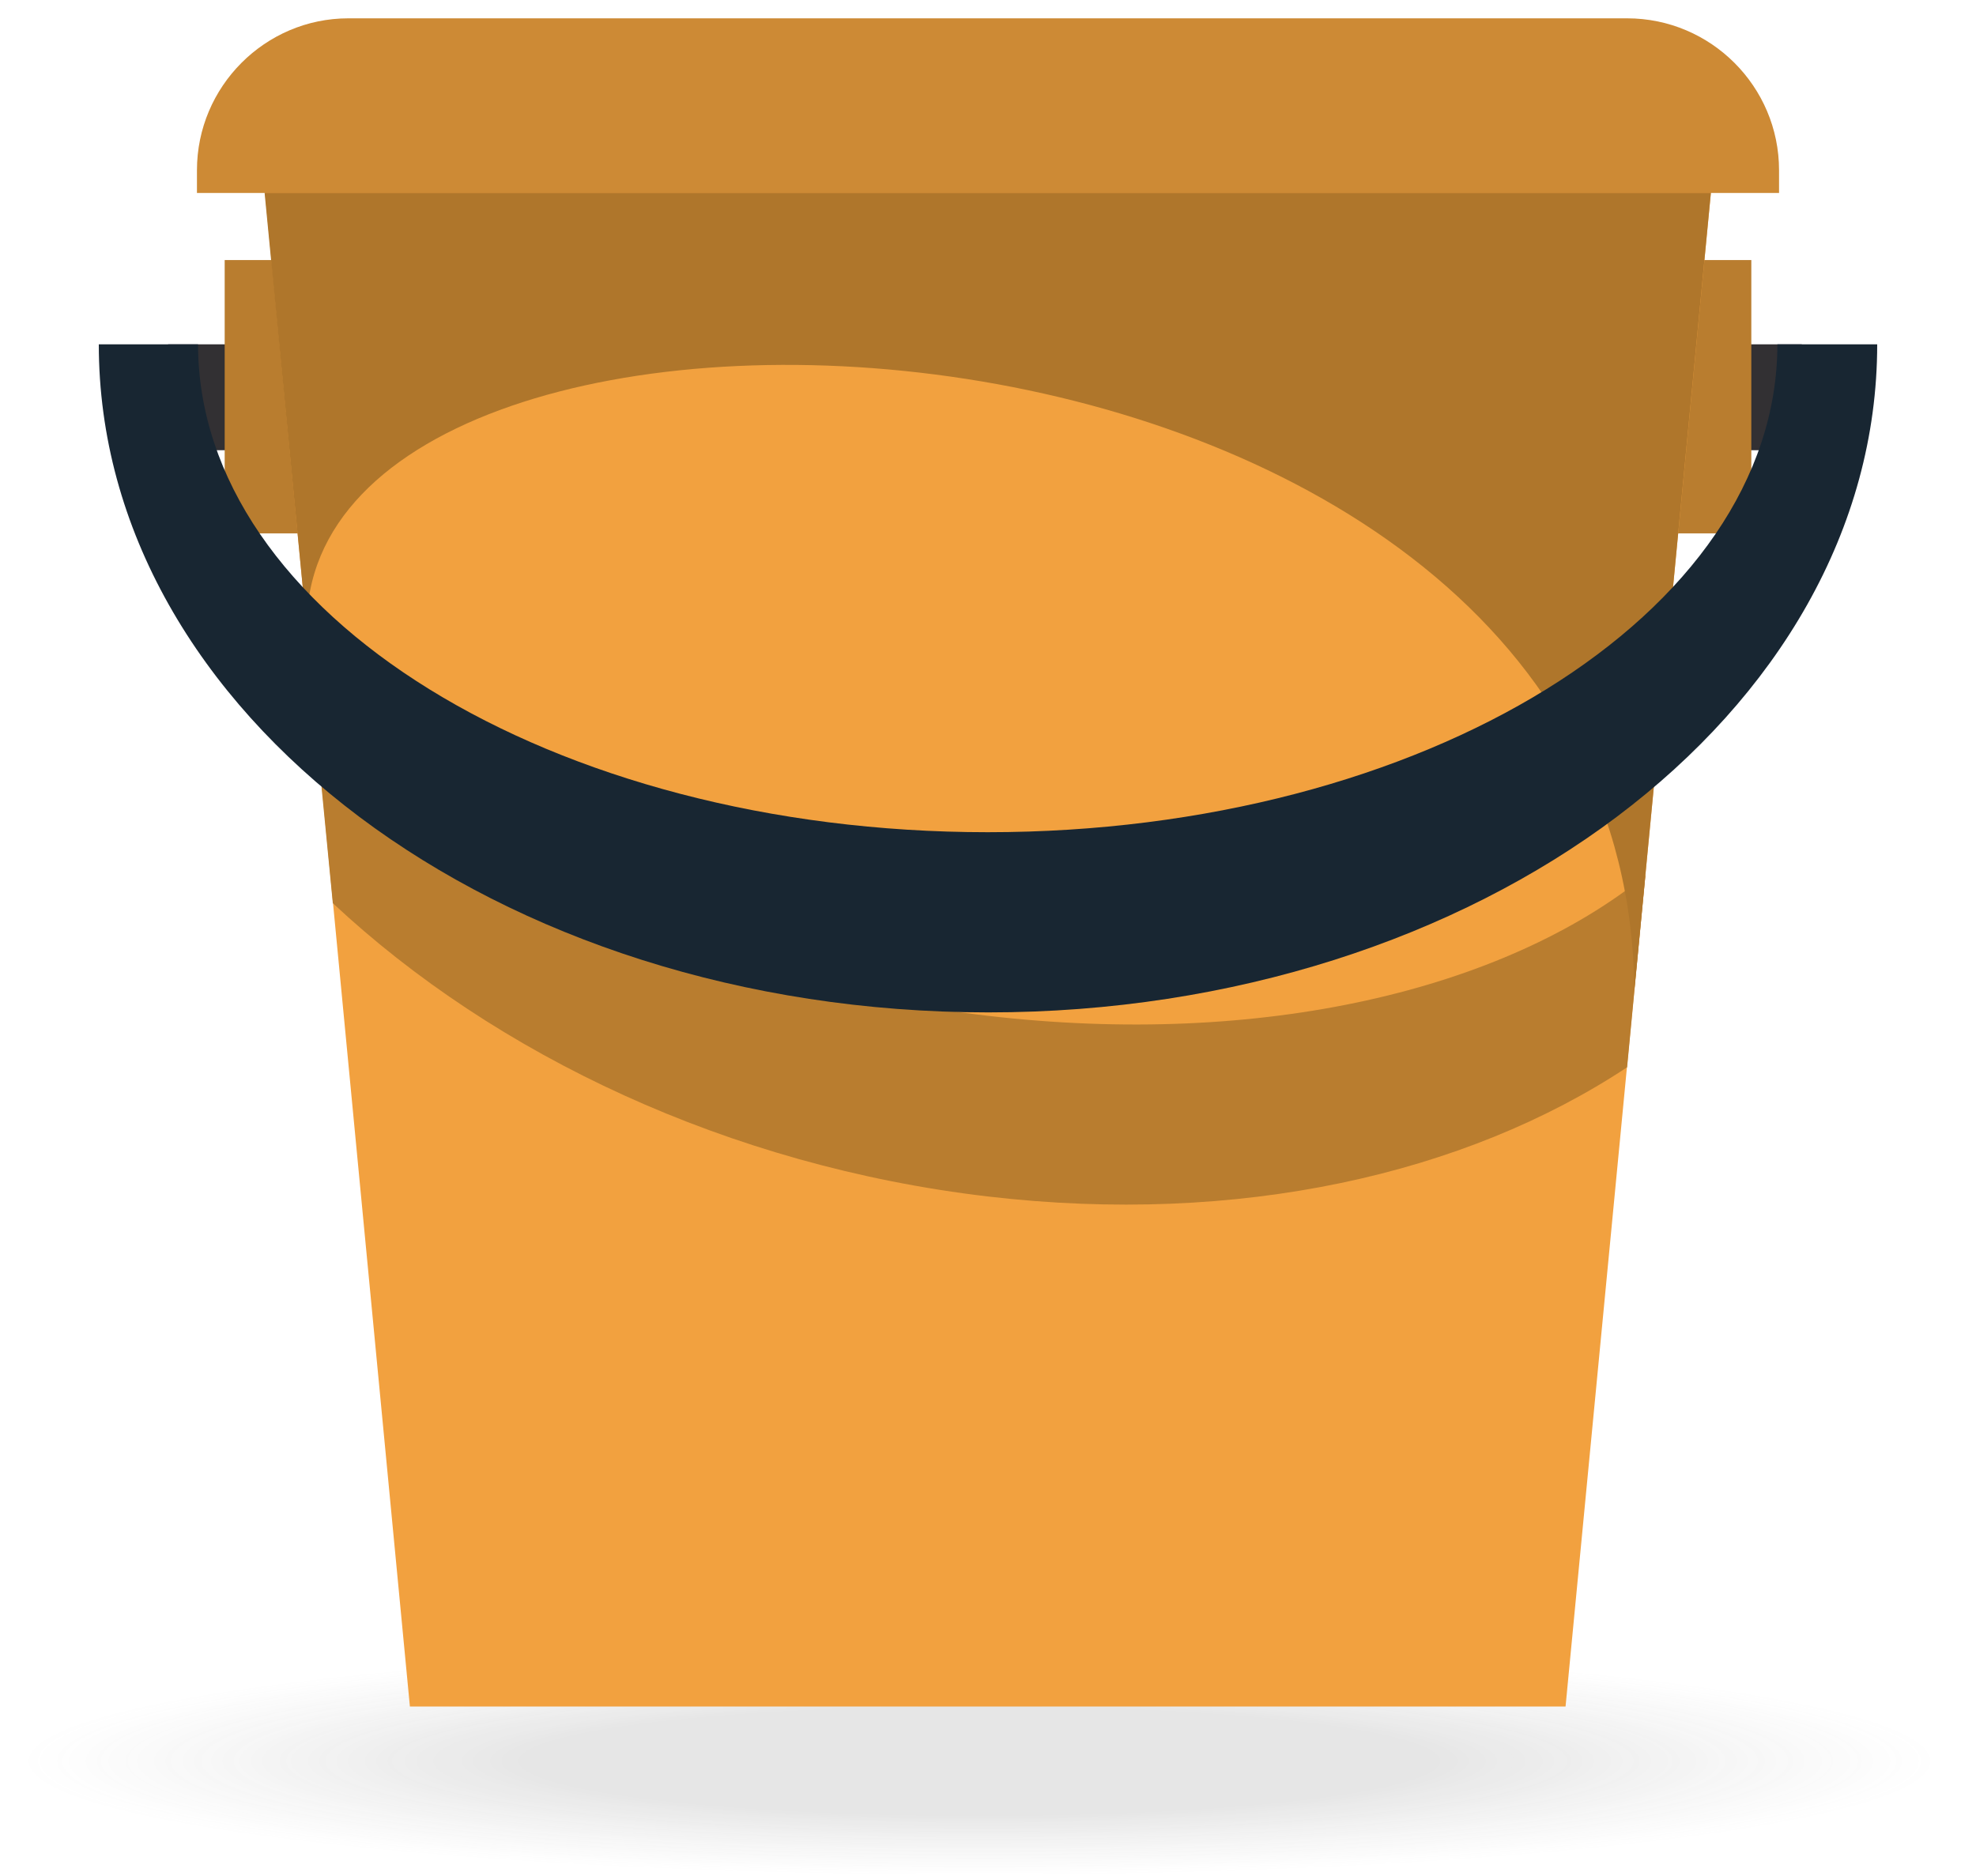
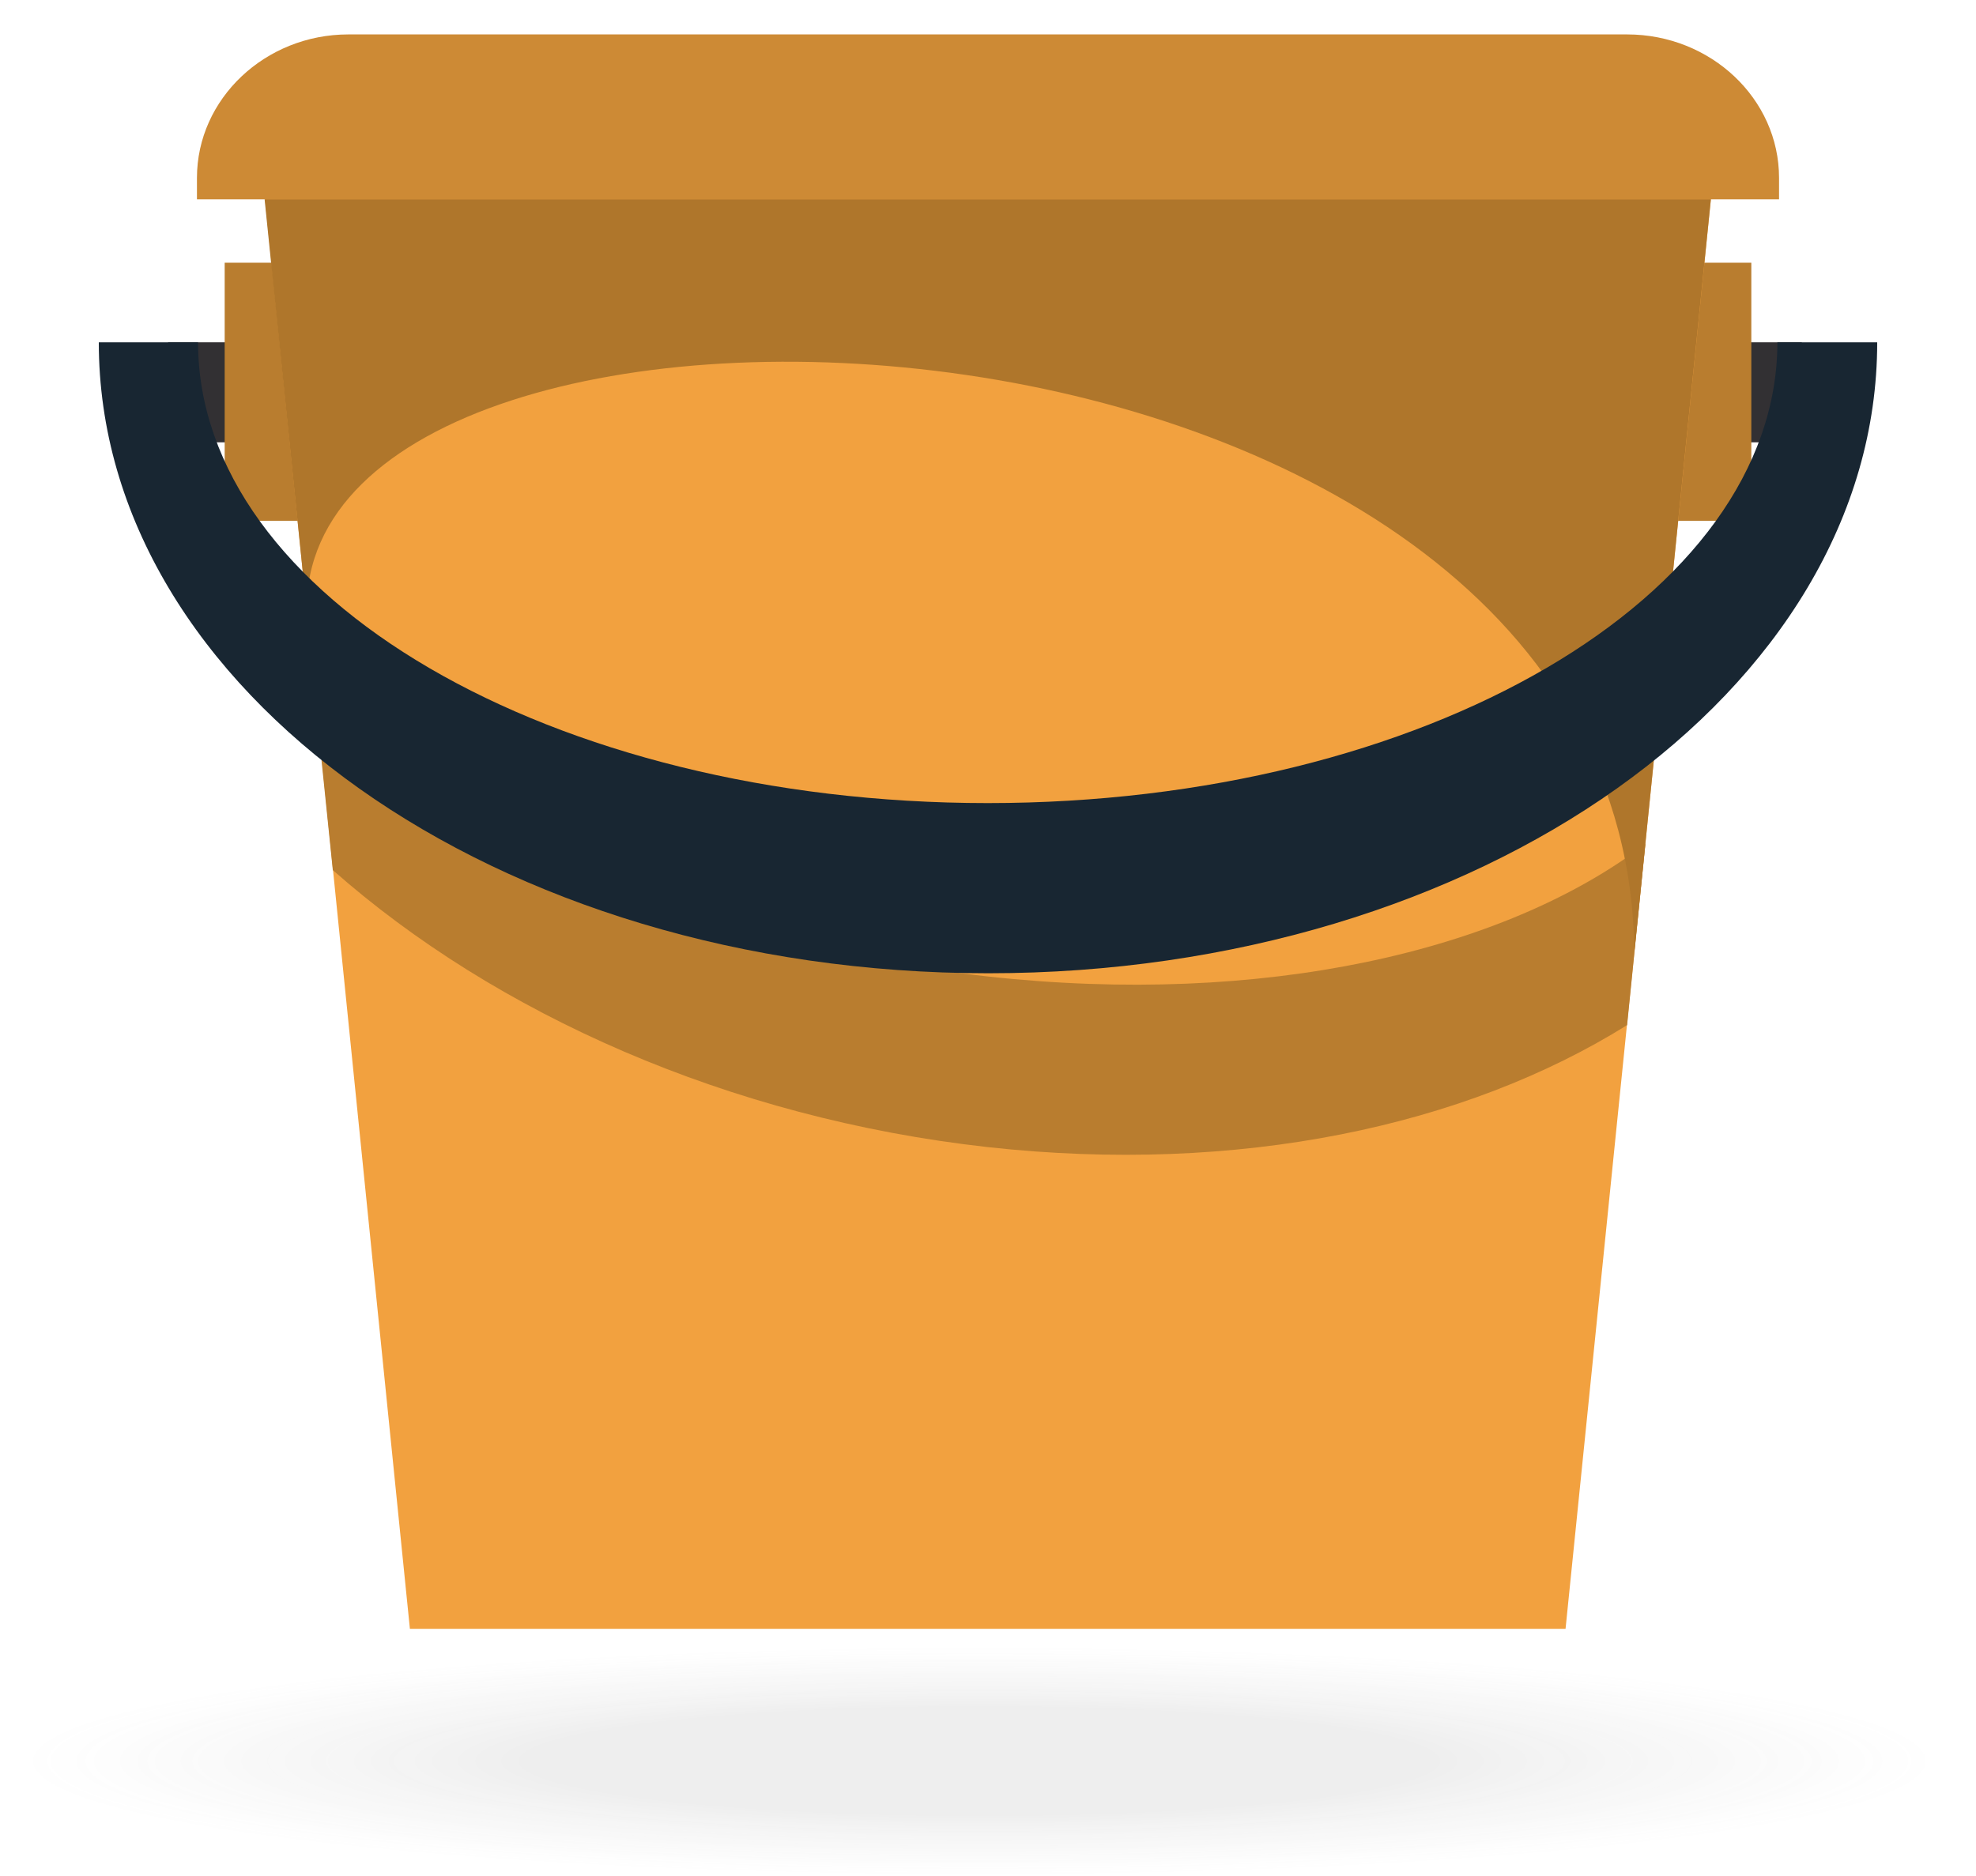
- <svg xmlns="http://www.w3.org/2000/svg" id="ec0en2HwkNu1" viewBox="0 0 320.7 304.5" shape-rendering="geometricPrecision" text-rendering="geometricPrecision">
+ <svg xmlns="http://www.w3.org/2000/svg" id="eFJLIhqwzRQ1" viewBox="0 0 320.7 304.5" shape-rendering="geometricPrecision" text-rendering="geometricPrecision">
  <defs>
-     <radialGradient id="ec0en2HwkNu2-fill" cx="0" cy="0" r="0.5" spreadMethod="pad" gradientUnits="objectBoundingBox" gradientTransform="matrix(1 0 0 1 0.5 0.5)">
-       <stop id="ec0en2HwkNu2-fill-0" offset="47%" stop-color="rgba(80,80,80,0.35)" />
-       <stop id="ec0en2HwkNu2-fill-1" offset="100%" stop-color="rgba(124,124,124,0)" />
+     <radialGradient id="eFJLIhqwzRQ2-fill" cx="0" cy="0" r="0.5" spreadMethod="pad" gradientUnits="objectBoundingBox" gradientTransform="matrix(1 0 0 1 0.5 0.5)">
+       <stop id="eFJLIhqwzRQ2-fill-0" offset="47%" stop-color="rgba(80,80,80,0.23)" />
+       <stop id="eFJLIhqwzRQ2-fill-1" offset="100%" stop-color="rgba(124,124,124,0)" />
    </radialGradient>
  </defs>
-   <ellipse id="ec0en2HwkNu2" rx="133.31" ry="18.401" transform="matrix(1.182062 0 0 1.01227 158.9693 285.8728)" opacity="0.41" fill="url(#ec0en2HwkNu2-fill)" stroke="none" stroke-width="0" />
-   <g id="ec0en2HwkNu3" transform="matrix(0.9 0 0 0.9 16.035 2.975002)">
-     <g id="ec0en2HwkNu4">
-       <rect id="ec0en2HwkNu5" width="294.6" height="19.1" rx="0" ry="0" transform="matrix(1 0 0 1 12.5 58.8)" clip-rule="evenodd" fill="rgb(50,48,51)" fill-rule="evenodd" stroke="none" stroke-width="1" />
-       <rect id="ec0en2HwkNu6" width="275.3" height="49.3" rx="0" ry="0" transform="matrix(1 0 0 1 22.7 43.6)" clip-rule="evenodd" fill="rgb(185,125,47)" fill-rule="evenodd" stroke="none" stroke-width="1" />
-       <polygon id="ec0en2HwkNu7" points="28,10.8 292.7,10.8 264.5,304.5 56.1,304.5" clip-rule="evenodd" fill="rgb(242,161,63)" fill-rule="evenodd" stroke="none" stroke-width="1" />
-       <path id="ec0en2HwkNu8" d="M278.9,154.6L275.6,189.2C246.4,208.5,205.6,217.8,160.3,212.5C113.6,207,71.5,187,42.2,159.6L38.7,123.6C63.7,151.8,108.8,173.9,160.2,179.9C209.8,185.7,253.4,175.2,278.9,154.6Z" clip-rule="evenodd" fill="rgb(185,125,47)" fill-rule="evenodd" stroke="none" stroke-width="1" />
-       <path id="ec0en2HwkNu9" d="M45,0L275.6,0C290.7,0,303,12.3,303,27.4L303,31.5L17.7,31.5L17.7,27.4C17.7,12.3,30,0,45,0Z" clip-rule="evenodd" fill="rgb(205,138,53)" fill-rule="evenodd" stroke="none" stroke-width="1" />
-       <path id="ec0en2HwkNu10" d="M37.5,110.1C36.5,34.6,275.8,43.7,276.9,175.3L290.7,31.5L29.9,31.5L37.5,110.1Z" clip-rule="evenodd" fill="rgb(175,118,43)" fill-rule="evenodd" stroke="none" stroke-width="1" />
-       <path id="ec0en2HwkNu11" d="M320.7,58.8C320.7,125.4,248.9,179.3,160.4,179.3C71.8,179.3,0,125.4,0,58.8L17.9,58.8C17.9,107.4,81.7,146.8,160.3,146.8C239,146.8,302.7,107.4,302.7,58.8L320.7,58.8Z" clip-rule="evenodd" fill="rgb(24,38,50)" fill-rule="evenodd" stroke="none" stroke-width="1" />
+   <ellipse id="eFJLIhqwzRQ2" rx="133.31" ry="18.401" transform="matrix(1.182062 0 0 1.01227 158.9693 285.8728)" opacity="0.41" fill="url(#eFJLIhqwzRQ2-fill)" stroke="none" stroke-width="0" />
+   <g id="eFJLIhqwzRQ3" transform="matrix(0.9 0 0 0.85 16.035 5.587502)">
+     <g id="eFJLIhqwzRQ4">
+       <rect id="eFJLIhqwzRQ5" width="294.6" height="19.1" rx="0" ry="0" transform="matrix(1 0 0 1 12.5 58.8)" clip-rule="evenodd" fill="rgb(50,48,51)" fill-rule="evenodd" stroke="none" stroke-width="1" />
+       <rect id="eFJLIhqwzRQ6" width="275.3" height="49.3" rx="0" ry="0" transform="matrix(1 0 0 1 22.7 43.6)" clip-rule="evenodd" fill="rgb(185,125,47)" fill-rule="evenodd" stroke="none" stroke-width="1" />
+       <polygon id="eFJLIhqwzRQ7" points="28,10.8 292.7,10.8 264.5,304.5 56.1,304.5" clip-rule="evenodd" fill="rgb(242,161,63)" fill-rule="evenodd" stroke="none" stroke-width="1" />
+       <path id="eFJLIhqwzRQ8" d="M278.9,154.6L275.6,189.2C246.4,208.5,205.6,217.8,160.3,212.5C113.6,207,71.5,187,42.2,159.6L38.7,123.6C63.7,151.8,108.8,173.9,160.2,179.9C209.8,185.7,253.4,175.2,278.9,154.6Z" clip-rule="evenodd" fill="rgb(185,125,47)" fill-rule="evenodd" stroke="none" stroke-width="1" />
+       <path id="eFJLIhqwzRQ9" d="M45,0L275.6,0C290.7,0,303,12.3,303,27.4L303,31.5L17.7,31.5L17.7,27.4C17.7,12.3,30,0,45,0Z" clip-rule="evenodd" fill="rgb(205,138,53)" fill-rule="evenodd" stroke="none" stroke-width="1" />
+       <path id="eFJLIhqwzRQ10" d="M37.5,110.1C36.5,34.6,275.8,43.7,276.9,175.3L290.7,31.5L29.9,31.5L37.5,110.1Z" clip-rule="evenodd" fill="rgb(175,118,43)" fill-rule="evenodd" stroke="none" stroke-width="1" />
+       <path id="eFJLIhqwzRQ11" d="M320.7,58.8C320.7,125.4,248.9,179.3,160.4,179.3C71.8,179.3,0,125.4,0,58.8L17.9,58.8C17.9,107.4,81.7,146.8,160.3,146.8C239,146.8,302.7,107.4,302.7,58.8L320.7,58.8Z" clip-rule="evenodd" fill="rgb(24,38,50)" fill-rule="evenodd" stroke="none" stroke-width="1" />
    </g>
  </g>
</svg>
